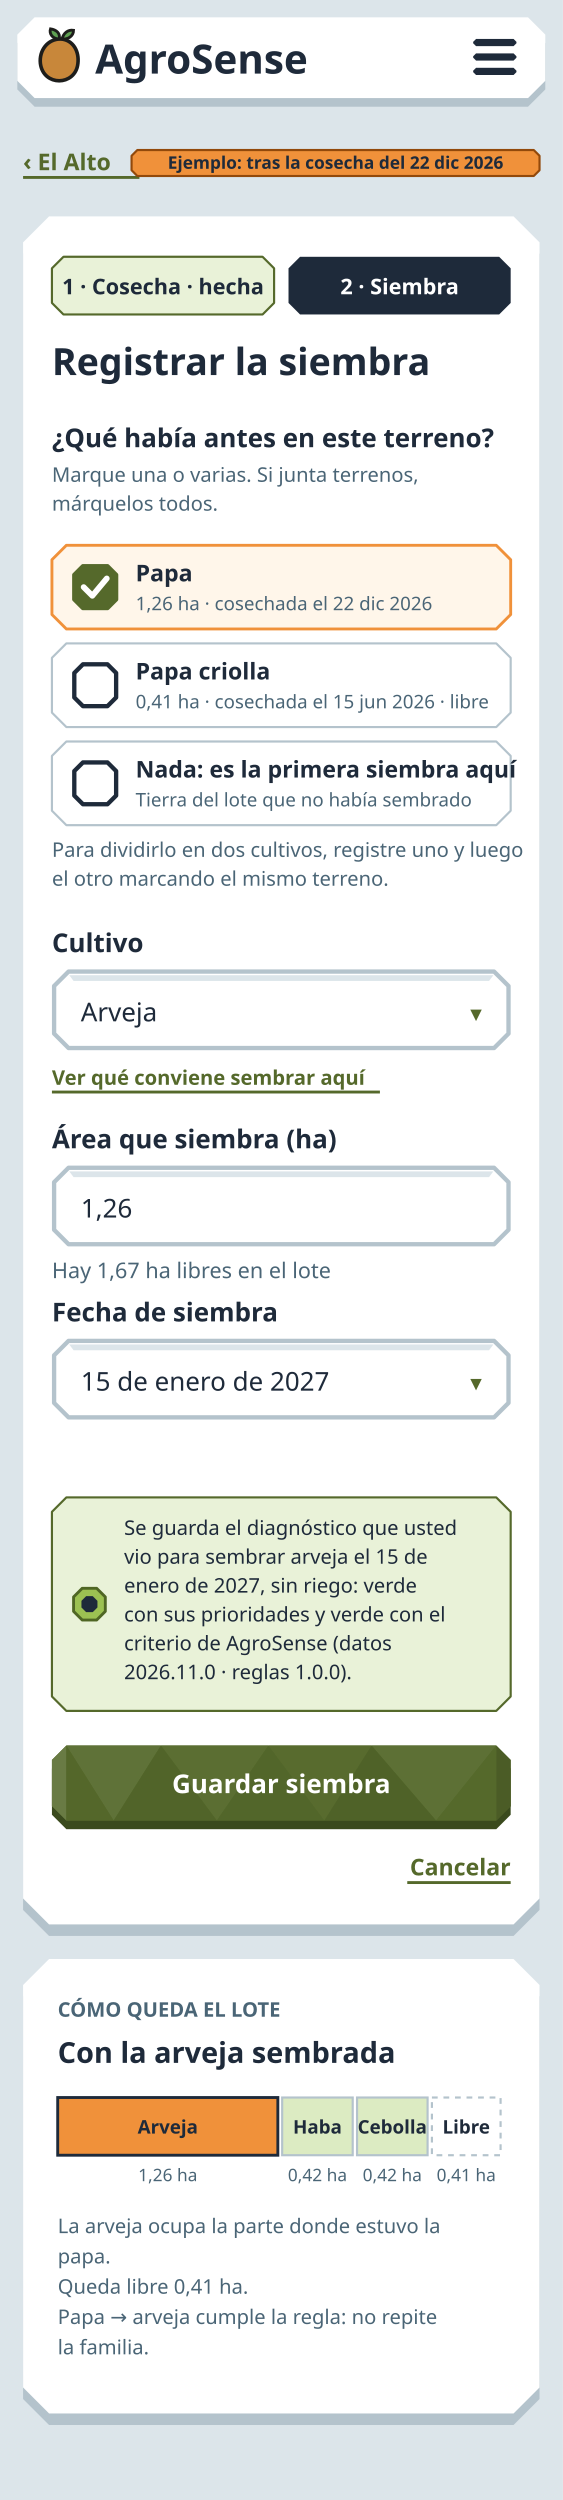
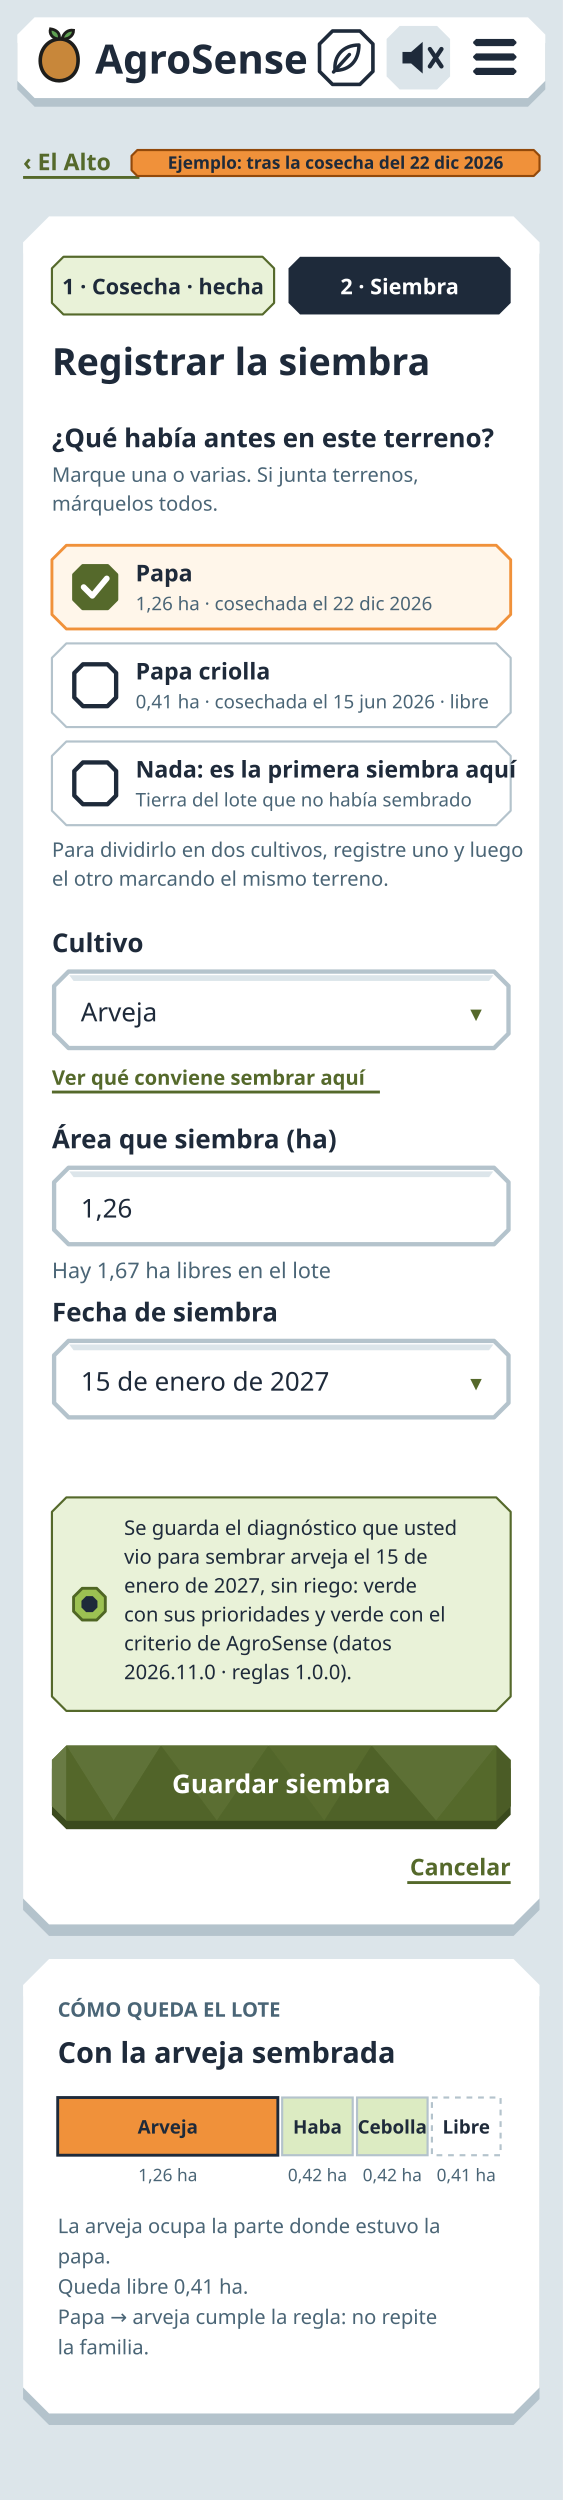
<svg xmlns="http://www.w3.org/2000/svg" width="390" height="1733" viewBox="0 0 390 1733">
  <rect width="390" height="1733" fill="#DCE5EA" />
  <rect width="390" height="2400" fill="#DCE5EA" />
  <g id="barra" transform="translate(0 0)">
    <polygon points="24,18 366,18 378,30 378,62 366,74 24,74 12,62 12,30" fill="#B4C3CC" />
    <polygon points="24,12 366,12 378,24 378,56 366,68 24,68 12,56 12,24" fill="#FFFFFF" />
    <g id="marca" transform="translate(26 18)">
      <path d="M16 9c9 .6 13 9 12 17-.8 8-7 12-13 12S3 34 2 26C1 17 7 9 16 9z" fill="#C8873A" stroke="#1D1D1B" stroke-width="2.5" />
      <path d="M15 9c-5 0-7-4-6-7 4 .6 7 3 6 7zm2 0c4 .6 8-2 8-6-4-.6-7 2-8 6z" fill="#5FA052" stroke="#1D1D1B" stroke-width="2" />
      <text x="40" y="33" font-family="Fredoka" font-weight="600" font-size="28" fill="#1E2A3A" text-anchor="start">AgroSense</text>
+     </g>
+     <g id="boton-sonido" transform="translate(268 18)">
+       <polygon points="9,0 35,0 44,9 44,35 35,44 9,44 0,35 0,9" fill="#DCE5EA" />
+       <polygon points="11,18 17,18 25,11 25,33 17,26 11,26" fill="#1E2A3A" />
+       <path d="M30 16 L38 28 M38 16 L30 28" fill="none" stroke="#1E2A3A" stroke-width="3" stroke-linecap="round" />
+     </g>
+     <g id="boton-modo-ligero" transform="translate(220 20)">
+       <polygon points="10.5,1.5 29.5,1.5 38.5,10.5 38.5,29.5 29.5,38.5 10.5,38.5 1.5,29.5 1.5,10.5" fill="#FFFFFF" stroke="#1E2A3A" stroke-width="2.5" stroke-linejoin="round" />
+       <g transform="translate(9 9) scale(1.1)">
+         <path d="M3 18 C2 9 8 2 18 2 C18 12 12 18 3 18Z" fill="none" stroke="#1E2A3A" stroke-width="2.2" stroke-linejoin="round" />
+         <path d="M2 19 L12 8" fill="none" stroke="#1E2A3A" stroke-width="2.2" stroke-linecap="round" />
+       </g>
    </g>
    <polygon points="330,27 356,27 358,29 358,30 356,32 330,32 328,30 328,29" fill="#1E2A3A" />
    <polygon points="330,37 356,37 358,39 358,40 356,42 330,42 328,40 328,39" fill="#1E2A3A" />
    <polygon points="330,47 356,47 358,49 358,50 356,52 330,52 328,50 328,49" fill="#1E2A3A" />
  </g>
  <text x="16" y="118" font-family="Atkinson Hyperlegible" font-weight="700" font-size="16" fill="#55692B" text-anchor="start">‹ El Alto</text>
  <rect x="16" y="122" width="80.64" height="2" fill="#55692B" />
  <polygon points="95.2,104 370,104 374,108 374,118 370,122 95.2,122 91.2,118 91.2,108" fill="#F0913A" stroke="#92490B" stroke-width="1.5" stroke-linejoin="round" />
  <text x="232.6" y="117" font-family="Atkinson Hyperlegible" font-weight="700" font-size="12" fill="#1E2A3A" text-anchor="middle">Ejemplo: tras la cosecha del 22 dic 2026</text>
  <g id="tarjeta" transform="translate(16 150)">
    <polygon points="18,8 340,8 358,26 358,1174 340,1192 18,1192 0,1174 0,26" fill="#B4C3CC" />
    <polygon points="18,0 340,0 358,18 358,1166 340,1184 18,1184 0,1166 0,18" fill="#FFFFFF" />
  </g>
  <g id="formulario" transform="translate(16 150)">
    <g id="pasos" transform="translate(20 28)">
      <polygon points="8,0 146,0 154,8 154,32 146,40 8,40 0,32 0,8" fill="#E9F2D8" stroke="#55692B" stroke-width="1.5" stroke-linejoin="round" />
      <text x="77" y="26" font-family="Atkinson Hyperlegible" font-weight="700" font-size="15" fill="#1E2A3A" text-anchor="middle">1 · Cosecha · hecha</text>
      <polygon points="172,0 310,0 318,8 318,32 310,40 172,40 164,32 164,8" fill="#1E2A3A" />
      <text x="241" y="26" font-family="Atkinson Hyperlegible" font-weight="700" font-size="15" fill="#FFFFFF" text-anchor="middle">2 · Siembra</text>
    </g>
    <text x="20" y="110" font-family="Fredoka" font-weight="600" font-size="26" fill="#1E2A3A" text-anchor="start">Registrar la siembra</text>
    <g id="antes-en-este-terreno" transform="translate(20 160)">
      <text x="0" y="0" font-family="Atkinson Hyperlegible" font-weight="700" font-size="18" fill="#1E2A3A" text-anchor="start">¿Qué había antes en este terreno?</text>
      <text x="0" y="24" font-family="Atkinson Hyperlegible" font-weight="400" font-size="14" fill="#4A6576" text-anchor="start">Marque una o varias. Si junta terrenos,</text>
      <text x="0" y="44" font-family="Atkinson Hyperlegible" font-weight="400" font-size="14" fill="#4A6576" text-anchor="start">márquelos todos.</text>
      <polygon points="10,68 308,68 318,78 318,116 308,126 10,126 0,116 0,78" fill="#FFF6EA" stroke="#F0913A" stroke-width="2" stroke-linejoin="round" />
      <g id="casilla-papa" transform="translate(14 81)">
        <polygon points="7.5,1.5 24.5,1.5 30.5,7.5 30.5,24.5 24.5,30.5 7.5,30.5 1.5,24.5 1.5,7.5" fill="#55692B" stroke="#55692B" stroke-width="3" stroke-linejoin="round" />
        <polyline points="8,16 14,22 24,10" fill="none" stroke="#FFFFFF" stroke-width="4" stroke-linecap="round" stroke-linejoin="round" />
      </g>
      <text x="58" y="93" font-family="Atkinson Hyperlegible" font-weight="700" font-size="16" fill="#1E2A3A" text-anchor="start">Papa</text>
      <text x="58" y="113" font-family="Atkinson Hyperlegible" font-weight="400" font-size="13" fill="#4A6576" text-anchor="start">1,26 ha · cosechada el 22 dic 2026</text>
      <polygon points="10,136 308,136 318,146 318,184 308,194 10,194 0,184 0,146" fill="#FFFFFF" stroke="#B4C3CC" stroke-width="1.5" stroke-linejoin="round" />
      <g id="casilla-papa-criolla" transform="translate(14 149)">
        <polygon points="7.5,1.5 24.5,1.5 30.5,7.5 30.5,24.5 24.5,30.5 7.5,30.5 1.5,24.5 1.5,7.5" fill="#FFFFFF" stroke="#1E2A3A" stroke-width="3" stroke-linejoin="round" />
      </g>
      <text x="58" y="161" font-family="Atkinson Hyperlegible" font-weight="700" font-size="16" fill="#1E2A3A" text-anchor="start">Papa criolla</text>
      <text x="58" y="181" font-family="Atkinson Hyperlegible" font-weight="400" font-size="13" fill="#4A6576" text-anchor="start">0,41 ha · cosechada el 15 jun 2026 · libre</text>
      <polygon points="10,204 308,204 318,214 318,252 308,262 10,262 0,252 0,214" fill="#FFFFFF" stroke="#B4C3CC" stroke-width="1.5" stroke-linejoin="round" />
      <g id="casilla-nada:-es-la-primera-siembra-aquí" transform="translate(14 217)">
        <polygon points="7.5,1.5 24.5,1.5 30.5,7.5 30.5,24.5 24.5,30.5 7.5,30.5 1.5,24.5 1.5,7.5" fill="#FFFFFF" stroke="#1E2A3A" stroke-width="3" stroke-linejoin="round" />
      </g>
      <text x="58" y="229" font-family="Atkinson Hyperlegible" font-weight="700" font-size="16" fill="#1E2A3A" text-anchor="start">Nada: es la primera siembra aquí</text>
      <text x="58" y="249" font-family="Atkinson Hyperlegible" font-weight="400" font-size="13" fill="#4A6576" text-anchor="start">Tierra del lote que no había sembrado</text>
      <text x="0" y="284" font-family="Atkinson Hyperlegible" font-weight="400" font-size="14" fill="#4A6576" text-anchor="start">Para dividirlo en dos cultivos, registre uno y luego</text>
      <text x="0" y="304" font-family="Atkinson Hyperlegible" font-weight="400" font-size="14" fill="#4A6576" text-anchor="start">el otro marcando el mismo terreno.</text>
    </g>
    <g id="campo-cultivo" transform="translate(20 510)">
      <text x="0" y="0" font-family="Atkinson Hyperlegible" font-weight="700" font-size="18" fill="#1E2A3A" text-anchor="start">Cultivo</text>
      <polygon points="11.5,13.5 306.5,13.5 316.5,23.5 316.5,56.5 306.5,66.5 11.5,66.5 1.5,56.5 1.5,23.5" fill="#FFFFFF" stroke="#B4C3CC" stroke-width="3" stroke-linejoin="round" />
      <polygon points="12,16 306,16 303,20 15,20" fill="#DCE5EA" />
      <text x="20" y="48" font-family="Atkinson Hyperlegible" font-weight="400" font-size="18" fill="#1E2A3A" text-anchor="start">Arveja</text>
      <text x="298" y="48" font-family="Atkinson Hyperlegible" font-weight="700" font-size="16" fill="#55692B" text-anchor="end">▾</text>
    </g>
    <text x="20" y="602" font-family="Atkinson Hyperlegible" font-weight="700" font-size="14" fill="#55692B" text-anchor="start">Ver qué conviene sembrar aquí</text>
    <rect x="20" y="606" width="227.36" height="2" fill="#55692B" />
    <g id="campo-area" transform="translate(20 646)">
      <text x="0" y="0" font-family="Atkinson Hyperlegible" font-weight="700" font-size="18" fill="#1E2A3A" text-anchor="start">Área que siembra (ha)</text>
      <polygon points="11.5,13.5 306.5,13.5 316.5,23.5 316.5,56.5 306.5,66.5 11.5,66.5 1.5,56.5 1.5,23.5" fill="#FFFFFF" stroke="#B4C3CC" stroke-width="3" stroke-linejoin="round" />
      <polygon points="12,16 306,16 303,20 15,20" fill="#DCE5EA" />
      <text x="20" y="48" font-family="Atkinson Hyperlegible" font-weight="400" font-size="18" fill="#1E2A3A" text-anchor="start">1,26</text>
      <text x="0" y="90" font-family="Atkinson Hyperlegible" font-weight="400" font-size="15" fill="#4A6576" text-anchor="start">Hay 1,67 ha libres en el lote</text>
    </g>
    <g id="campo-fecha-siembra" transform="translate(20 766)">
      <text x="0" y="0" font-family="Atkinson Hyperlegible" font-weight="700" font-size="18" fill="#1E2A3A" text-anchor="start">Fecha de siembra</text>
      <polygon points="11.5,13.5 306.5,13.5 316.5,23.5 316.5,56.5 306.5,66.5 11.5,66.5 1.5,56.5 1.5,23.5" fill="#FFFFFF" stroke="#B4C3CC" stroke-width="3" stroke-linejoin="round" />
      <polygon points="12,16 306,16 303,20 15,20" fill="#DCE5EA" />
      <text x="20" y="48" font-family="Atkinson Hyperlegible" font-weight="400" font-size="18" fill="#1E2A3A" text-anchor="start">15 de enero de 2027</text>
      <text x="298" y="48" font-family="Atkinson Hyperlegible" font-weight="700" font-size="16" fill="#55692B" text-anchor="end">▾</text>
    </g>
    <g id="diagnostico-visto" transform="translate(20 888)">
      <polygon points="10,0 308,0 318,10 318,138 308,148 10,148 0,138 0,10" fill="#E9F2D8" stroke="#55692B" stroke-width="1.5" stroke-linejoin="round" />
      <polygon points="21,63 31,63 37,69 37,79 31,85 21,85 15,79 15,69" fill="#9CC152" stroke="#4F6624" stroke-width="2" stroke-linejoin="round" />
      <polygon points="31.543,76.296 28.296,79.543 23.704,79.543 20.457,76.296 20.457,71.704 23.704,68.457 28.296,68.457 31.543,71.704" fill="#1E2A3A" />
      <text x="50" y="26" font-family="Atkinson Hyperlegible" font-weight="400" font-size="14" fill="#1E2A3A" text-anchor="start">Se guarda el diagnóstico que usted</text>
      <text x="50" y="46" font-family="Atkinson Hyperlegible" font-weight="400" font-size="14" fill="#1E2A3A" text-anchor="start">vio para sembrar arveja el 15 de</text>
      <text x="50" y="66" font-family="Atkinson Hyperlegible" font-weight="400" font-size="14" fill="#1E2A3A" text-anchor="start">enero de 2027, sin riego: verde</text>
      <text x="50" y="86" font-family="Atkinson Hyperlegible" font-weight="400" font-size="14" fill="#1E2A3A" text-anchor="start">con sus prioridades y verde con el</text>
      <text x="50" y="106" font-family="Atkinson Hyperlegible" font-weight="400" font-size="14" fill="#1E2A3A" text-anchor="start">criterio de AgroSense (datos</text>
      <text x="50" y="126" font-family="Atkinson Hyperlegible" font-weight="400" font-size="14" fill="#1E2A3A" text-anchor="start">2026.11.0 · reglas 1.0.0).</text>
    </g>
    <g id="boton-primary" transform="translate(20 1060)">
      <polygon points="10,6 308,6 318,16 318,48 308,58 10,58 0,48 0,16" fill="#3A4A1D" />
      <polygon points="10,0 308,0 318,10 318,42 308,52 10,52 0,42 0,10" fill="#55692B" />
      <polygon points="10,0 10,52 0,42 0,10" fill="#697B44" />
      <polygon points="308,0 318,10 318,42 308,52" fill="#4B5C26" />
      <polygon points="10,0 75.56,0 42.78,52" fill="#5F7238" />
      <polygon points="10,0 42.78,52 10,52" fill="#54672A" />
      <polygon points="75.56,0 150.06,0 114.3,52" fill="#5B6E32" />
      <polygon points="75.56,0 114.3,52 42.78,52" fill="#516429" />
      <polygon points="150.06,0 221.58,0 188.8,52" fill="#586B2E" />
      <polygon points="150.06,0 188.8,52 114.3,52" fill="#52662A" />
      <polygon points="221.58,0 308,0 266.28,52" fill="#5D7035" />
      <polygon points="221.58,0 266.28,52 188.8,52" fill="#4F6228" />
      <polygon points="308,0 308,52 266.28,52" fill="#55692B" />
      <text x="159" y="33" font-family="Atkinson Hyperlegible" font-weight="700" font-size="18" fill="#FFFFFF" text-anchor="middle">Guardar siembra</text>
    </g>
    <text x="338" y="1150" font-family="Atkinson Hyperlegible" font-weight="700" font-size="16" fill="#55692B" text-anchor="end">Cancelar</text>
    <rect x="266.32" y="1154" width="71.68" height="2" fill="#55692B" />
  </g>
  <g id="tarjeta-reparto" transform="translate(16 1358)">
    <polygon points="18,8 340,8 358,26 358,305 340,323 18,323 0,305 0,26" fill="#B4C3CC" />
    <polygon points="18,0 340,0 358,18 358,297 340,315 18,315 0,297 0,18" fill="#FFFFFF" />
  </g>
  <g id="reparto" transform="translate(16 1358)">
    <text x="24" y="40" font-family="Atkinson Hyperlegible" font-weight="700" font-size="14" fill="#4A6576" text-anchor="start">CÓMO QUEDA EL LOTE</text>
    <text x="24" y="72" font-family="Fredoka" font-weight="600" font-size="20" fill="#1E2A3A" text-anchor="start">Con la arveja sembrada</text>
    <g id="reparto-del-lote" transform="translate(24 96)">
      <rect x="0.0" y="0" width="152.6" height="40" fill="#F0913A" stroke="#1E2A3A" stroke-width="2" />
      <text x="76.309" y="25" font-family="Atkinson Hyperlegible" font-weight="700" font-size="13" fill="#1E2A3A" text-anchor="middle">Arveja</text>
      <text x="76.309" y="58" font-family="Atkinson Hyperlegible" font-weight="400" font-size="12" fill="#4A6576" text-anchor="middle">1,26 ha</text>
      <rect x="155.6" y="0" width="48.9" height="40" fill="#DCEBC2" stroke="#B4C3CC" stroke-width="1.5" />
      <text x="180.054" y="25" font-family="Atkinson Hyperlegible" font-weight="700" font-size="13" fill="#1E2A3A" text-anchor="middle">Haba</text>
      <text x="180.054" y="58" font-family="Atkinson Hyperlegible" font-weight="400" font-size="12" fill="#4A6576" text-anchor="middle">0,42 ha</text>
      <rect x="207.5" y="0" width="48.9" height="40" fill="#DCEBC2" stroke="#B4C3CC" stroke-width="1.5" />
      <text x="231.926" y="25" font-family="Atkinson Hyperlegible" font-weight="700" font-size="13" fill="#1E2A3A" text-anchor="middle">Cebolla</text>
      <text x="231.926" y="58" font-family="Atkinson Hyperlegible" font-weight="400" font-size="12" fill="#4A6576" text-anchor="middle">0,42 ha</text>
      <rect x="259.4" y="0" width="47.6" height="40" fill="#FFFFFF" stroke="#B4C3CC" stroke-width="1.5" stroke-dasharray="4 4" />
      <text x="283.181" y="25" font-family="Atkinson Hyperlegible" font-weight="700" font-size="13" fill="#1E2A3A" text-anchor="middle">Libre</text>
      <text x="283.181" y="58" font-family="Atkinson Hyperlegible" font-weight="400" font-size="12" fill="#4A6576" text-anchor="middle">0,41 ha</text>
    </g>
    <text x="24" y="190" font-family="Atkinson Hyperlegible" font-weight="400" font-size="14" fill="#4A6576" text-anchor="start">La arveja ocupa la parte donde estuvo la</text>
    <text x="24" y="211" font-family="Atkinson Hyperlegible" font-weight="400" font-size="14" fill="#4A6576" text-anchor="start">papa.</text>
    <text x="24" y="232" font-family="Atkinson Hyperlegible" font-weight="400" font-size="14" fill="#4A6576" text-anchor="start">Queda libre 0,41 ha.</text>
    <text x="24" y="253" font-family="Atkinson Hyperlegible" font-weight="400" font-size="14" fill="#4A6576" text-anchor="start">Papa → arveja cumple la regla: no repite</text>
    <text x="24" y="274" font-family="Atkinson Hyperlegible" font-weight="400" font-size="14" fill="#4A6576" text-anchor="start">la familia.</text>
  </g>
</svg>
